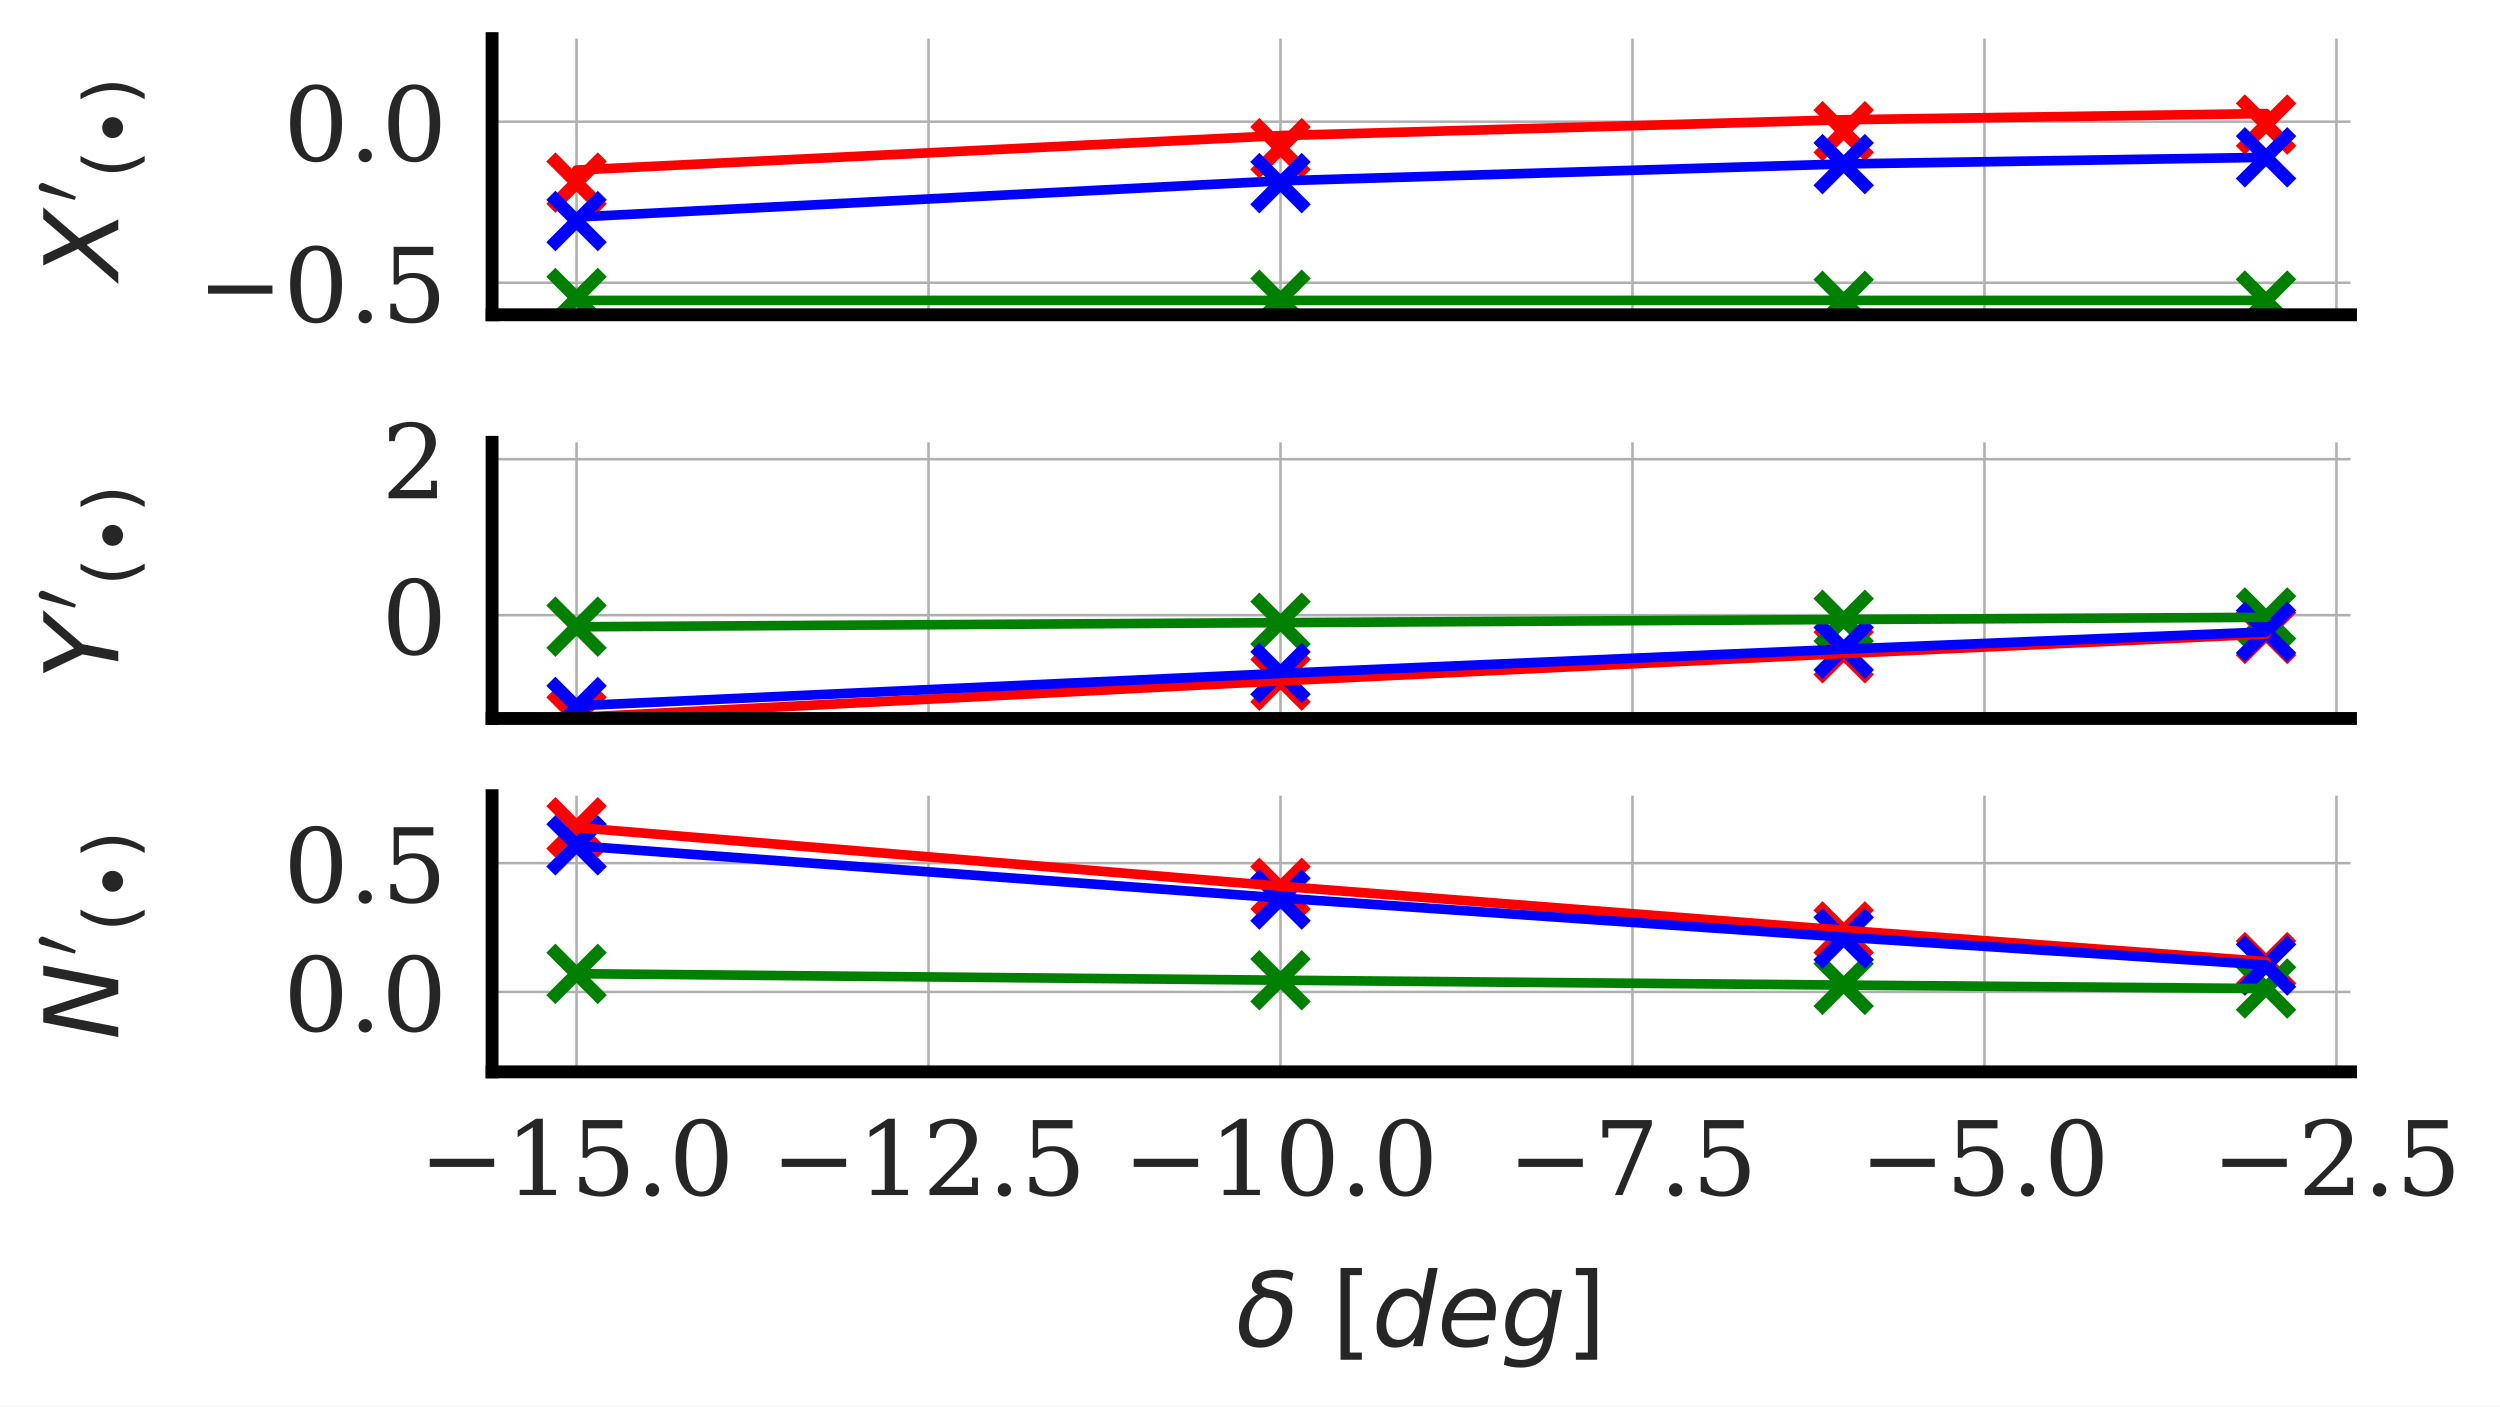
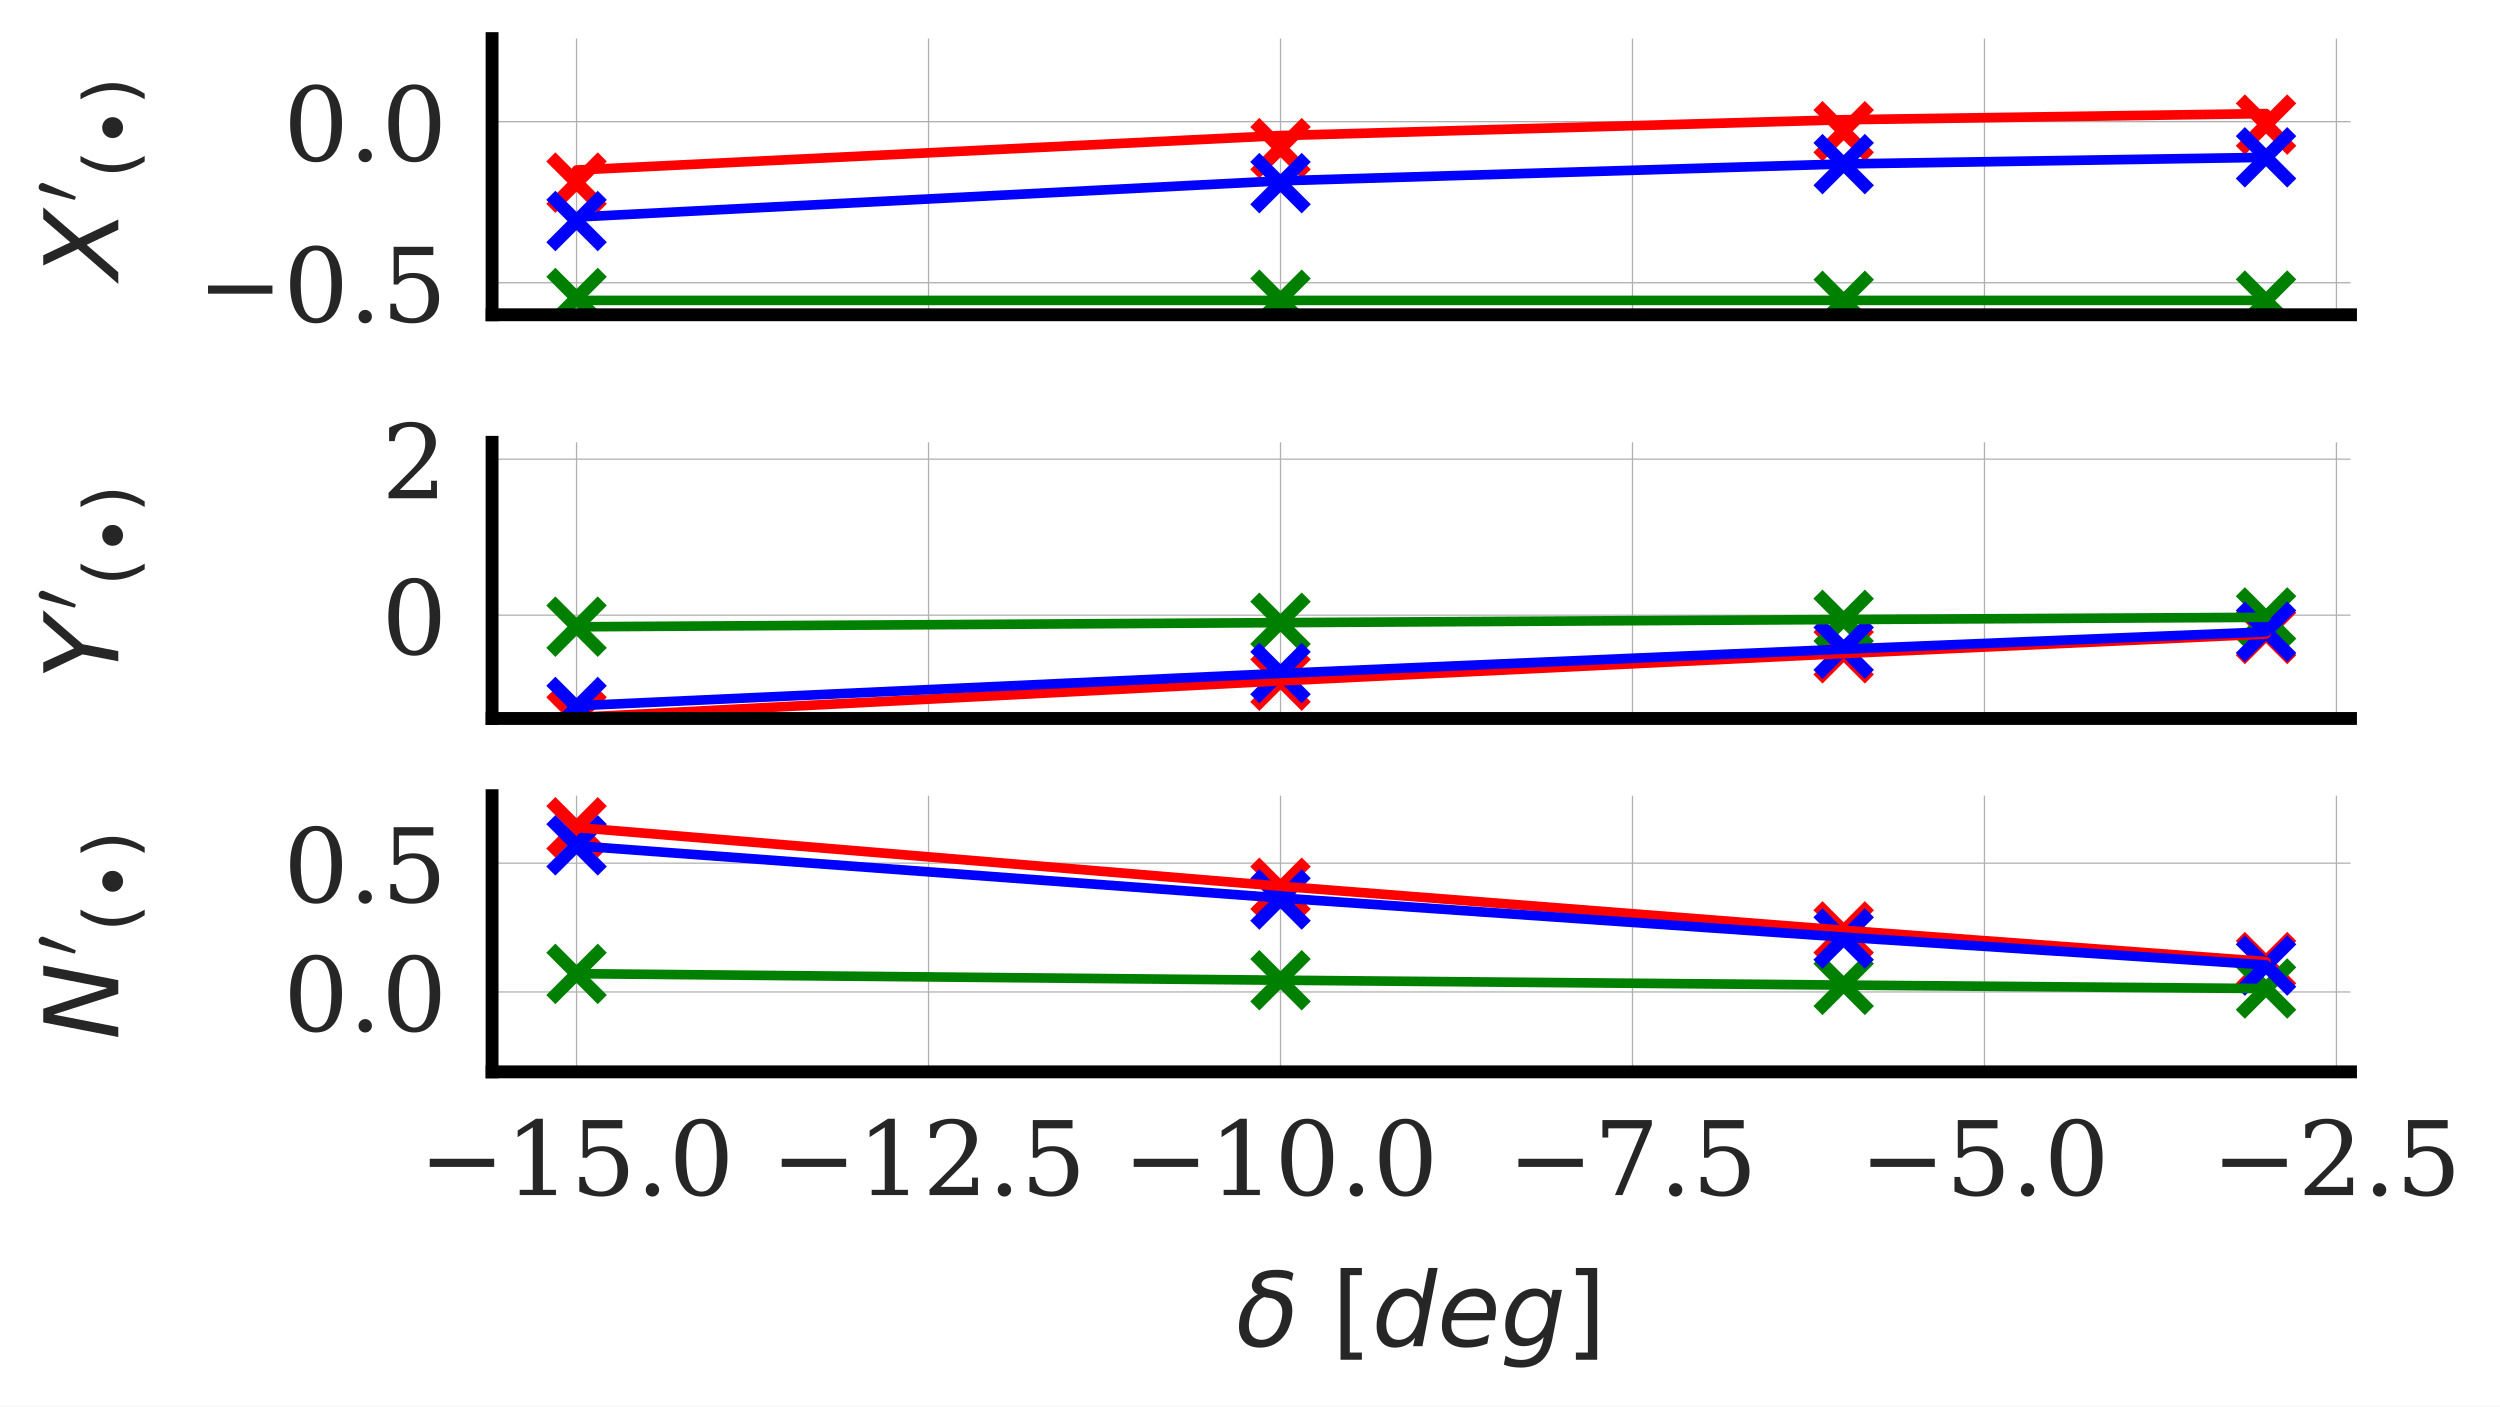
<svg xmlns="http://www.w3.org/2000/svg" xmlns:xlink="http://www.w3.org/1999/xlink" width="194.31pt" height="109.312pt" viewBox="0 0 194.31 109.312" version="1.1">
  <defs>
    <style type="text/css">*{stroke-linejoin: round; stroke-linecap: butt}</style>
  </defs>
  <g id="figure_1">
    <g id="patch_1">
      <path d="M 0 109.312  L 194.31 109.312  L 194.31 0  L 0 0  z " style="fill: #ffffff" />
    </g>
    <g id="axes_1">
      <g id="patch_2">
        <path d="M 38.246 24.465  L 182.691 24.465  L 182.691 3  L 38.246 3  z " style="fill: #ffffff" />
      </g>
      <g id="matplotlib.axis_1">
        <g id="xtick_1">
          <g id="line2d_1">
-             <path d="M 44.812 24.465  L 44.812 3  " clip-path="url(#pb68759ccdf)" style="fill: none; stroke: #b0b0b0; stroke-width: 0.2; stroke-linecap: round" />
+             <path d="M 44.812 24.465  L 44.812 3  " clip-path="url(#p735110577b)" style="fill: none; stroke: #b0b0b0; stroke-width: 0.1; stroke-linecap: round" />
          </g>
          <g id="line2d_2" />
        </g>
        <g id="xtick_2">
          <g id="line2d_3">
-             <path d="M 72.169 24.465  L 72.169 3  " clip-path="url(#pb68759ccdf)" style="fill: none; stroke: #b0b0b0; stroke-width: 0.2; stroke-linecap: round" />
+             <path d="M 72.169 24.465  L 72.169 3  " clip-path="url(#p735110577b)" style="fill: none; stroke: #b0b0b0; stroke-width: 0.1; stroke-linecap: round" />
          </g>
          <g id="line2d_4" />
        </g>
        <g id="xtick_3">
          <g id="line2d_5">
-             <path d="M 99.526 24.465  L 99.526 3  " clip-path="url(#pb68759ccdf)" style="fill: none; stroke: #b0b0b0; stroke-width: 0.2; stroke-linecap: round" />
+             <path d="M 99.526 24.465  L 99.526 3  " clip-path="url(#p735110577b)" style="fill: none; stroke: #b0b0b0; stroke-width: 0.1; stroke-linecap: round" />
          </g>
          <g id="line2d_6" />
        </g>
        <g id="xtick_4">
          <g id="line2d_7">
-             <path d="M 126.883 24.465  L 126.883 3  " clip-path="url(#pb68759ccdf)" style="fill: none; stroke: #b0b0b0; stroke-width: 0.2; stroke-linecap: round" />
+             <path d="M 126.883 24.465  L 126.883 3  " clip-path="url(#p735110577b)" style="fill: none; stroke: #b0b0b0; stroke-width: 0.1; stroke-linecap: round" />
          </g>
          <g id="line2d_8" />
        </g>
        <g id="xtick_5">
          <g id="line2d_9">
-             <path d="M 154.24 24.465  L 154.24 3  " clip-path="url(#pb68759ccdf)" style="fill: none; stroke: #b0b0b0; stroke-width: 0.2; stroke-linecap: round" />
+             <path d="M 154.24 24.465  L 154.24 3  " clip-path="url(#p735110577b)" style="fill: none; stroke: #b0b0b0; stroke-width: 0.1; stroke-linecap: round" />
          </g>
          <g id="line2d_10" />
        </g>
        <g id="xtick_6">
          <g id="line2d_11">
-             <path d="M 181.597 24.465  L 181.597 3  " clip-path="url(#pb68759ccdf)" style="fill: none; stroke: #b0b0b0; stroke-width: 0.2; stroke-linecap: round" />
+             <path d="M 181.597 24.465  L 181.597 3  " clip-path="url(#p735110577b)" style="fill: none; stroke: #b0b0b0; stroke-width: 0.1; stroke-linecap: round" />
          </g>
          <g id="line2d_12" />
        </g>
      </g>
      <g id="matplotlib.axis_2">
        <g id="ytick_1">
          <g id="line2d_13">
-             <path d="M 38.246 21.976  L 182.691 21.976  " clip-path="url(#pb68759ccdf)" style="fill: none; stroke: #b0b0b0; stroke-width: 0.2; stroke-linecap: round" />
+             <path d="M 38.246 21.976  L 182.691 21.976  " clip-path="url(#p735110577b)" style="fill: none; stroke: #b0b0b0; stroke-width: 0.1; stroke-linecap: round" />
          </g>
          <g id="line2d_14" />
          <g id="text_1">
            <g style="fill: #262626" transform="translate(15.32024 25.01578) scale(0.08 -0.08)">
              <defs>
                <path id="DejaVuSerif-2212" d="M 678 2259  L 4684 2259  L 4684 1753  L 678 1753  L 678 2259  z " transform="scale(0.015625)" />
                <path id="DejaVuSerif-30" d="M 2034 219  Q 2513 219 2750 744  Q 2988 1269 2988 2328  Q 2988 3391 2750 3916  Q 2513 4441 2034 4441  Q 1556 4441 1318 3916  Q 1081 3391 1081 2328  Q 1081 1269 1318 744  Q 1556 219 2034 219  z M 2034 -91  Q 1275 -91 848 546  Q 422 1184 422 2328  Q 422 3475 848 4112  Q 1275 4750 2034 4750  Q 2797 4750 3222 4112  Q 3647 3475 3647 2328  Q 3647 1184 3222 546  Q 2797 -91 2034 -91  z " transform="scale(0.015625)" />
                <path id="DejaVuSerif-2e" d="M 603 325  Q 603 500 722 622  Q 841 744 1019 744  Q 1191 744 1312 622  Q 1434 500 1434 325  Q 1434 153 1312 31  Q 1191 -91 1019 -91  Q 841 -91 722 29  Q 603 150 603 325  z " transform="scale(0.015625)" />
                <path id="DejaVuSerif-35" d="M 3219 4666  L 3219 4153  L 1081 4153  L 1081 2816  Q 1244 2928 1461 2984  Q 1678 3041 1947 3041  Q 2703 3041 3140 2622  Q 3578 2203 3578 1478  Q 3578 738 3136 323  Q 2694 -91 1894 -91  Q 1572 -91 1234 -12  Q 897 66 544 225  L 544 1131  L 897 1131  Q 925 688 1179 453  Q 1434 219 1894 219  Q 2388 219 2653 544  Q 2919 869 2919 1478  Q 2919 2084 2655 2407  Q 2391 2731 1894 2731  Q 1613 2731 1398 2631  Q 1184 2531 1019 2322  L 750 2322  L 750 4666  L 3219 4666  z " transform="scale(0.015625)" />
              </defs>
              <use xlink:href="#DejaVuSerif-2212" />
              <use xlink:href="#DejaVuSerif-30" x="83.789" />
              <use xlink:href="#DejaVuSerif-2e" x="147.412" />
              <use xlink:href="#DejaVuSerif-35" x="179.199" />
            </g>
          </g>
        </g>
        <g id="ytick_2">
          <g id="line2d_15">
-             <path d="M 38.246 9.456  L 182.691 9.456  " clip-path="url(#pb68759ccdf)" style="fill: none; stroke: #b0b0b0; stroke-width: 0.2; stroke-linecap: round" />
+             <path d="M 38.246 9.456  L 182.691 9.456  " clip-path="url(#p735110577b)" style="fill: none; stroke: #b0b0b0; stroke-width: 0.1; stroke-linecap: round" />
          </g>
          <g id="line2d_16" />
          <g id="text_2">
            <g style="fill: #262626" transform="translate(22.02399 12.49557) scale(0.08 -0.08)">
              <use xlink:href="#DejaVuSerif-30" />
              <use xlink:href="#DejaVuSerif-2e" x="63.623" />
              <use xlink:href="#DejaVuSerif-30" x="95.41" />
            </g>
          </g>
        </g>
        <g id="text_3">
          <g style="fill: #262626" transform="translate(9.24024 21.73271) rotate(-90) scale(0.08 -0.08)">
            <defs>
              <path id="DejaVuSans-Oblique-58" d="M 878 4666  L 1516 4666  L 2316 2981  L 3763 4666  L 4500 4666  L 2578 2438  L 3738 0  L 3103 0  L 2163 1966  L 459 0  L -275 0  L 1906 2509  L 878 4666  z " transform="scale(0.015625)" />
              <path id="Cmsy10-30" d="M 225 347  Q 184 359 184 409  L 966 3316  Q 1003 3434 1093 3506  Q 1184 3578 1300 3578  Q 1450 3578 1564 3479  Q 1678 3381 1678 3231  Q 1678 3166 1644 3084  L 488 319  Q 466 275 428 275  Q 394 275 320 306  Q 247 338 225 347  z " transform="scale(0.015625)" />
              <path id="DejaVuSans-28" d="M 1984 4856  Q 1566 4138 1362 3434  Q 1159 2731 1159 2009  Q 1159 1288 1364 580  Q 1569 -128 1984 -844  L 1484 -844  Q 1016 -109 783 600  Q 550 1309 550 2009  Q 550 2706 781 3412  Q 1013 4119 1484 4856  L 1984 4856  z " transform="scale(0.015625)" />
              <path id="DejaVuSans-2219" d="M 1075 2006  Q 1075 2394 1345 2661  Q 1616 2928 2009 2928  Q 2397 2928 2664 2661  Q 2931 2394 2931 2006  Q 2931 1616 2662 1347  Q 2394 1078 2003 1078  Q 1613 1078 1344 1347  Q 1075 1616 1075 2006  z " transform="scale(0.015625)" />
              <path id="DejaVuSans-29" d="M 513 4856  L 1013 4856  Q 1481 4119 1714 3412  Q 1947 2706 1947 2009  Q 1947 1309 1714 600  Q 1481 -109 1013 -844  L 513 -844  Q 928 -128 1133 580  Q 1338 1288 1338 2009  Q 1338 2731 1133 3434  Q 928 4138 513 4856  z " transform="scale(0.015625)" />
            </defs>
            <use xlink:href="#DejaVuSans-Oblique-58" transform="translate(0 0.584375)" />
            <use xlink:href="#Cmsy10-30" transform="translate(75.52263 38.86563) scale(0.7)" />
            <use xlink:href="#DejaVuSans-28" transform="translate(98.4572 -15.82188) scale(0.7)" />
            <use xlink:href="#DejaVuSans-2219" transform="translate(125.7668 -15.82188) scale(0.7)" />
            <use xlink:href="#DejaVuSans-29" transform="translate(169.5851 -15.82188) scale(0.7)" />
          </g>
        </g>
      </g>
      <g id="line2d_17">
        <defs>
-           <path id="m7dac3beb06" d="M -2 2  L 2 -2  M -2 -2  L 2 2  " style="stroke: #ff0000" />
+           <path id="ma6b3094122" d="M -2 2  L 2 -2  M -2 -2  L 2 2  " style="stroke: #ff0000" />
        </defs>
-         <g clip-path="url(#pb68759ccdf)">
-           <use xlink:href="#m7dac3beb06" x="44.812" y="14.194" style="fill: #ff0000; stroke: #ff0000" />
-           <use xlink:href="#m7dac3beb06" x="99.526" y="11.515" style="fill: #ff0000; stroke: #ff0000" />
-           <use xlink:href="#m7dac3beb06" x="143.297" y="10.199" style="fill: #ff0000; stroke: #ff0000" />
-           <use xlink:href="#m7dac3beb06" x="176.125" y="9.683" style="fill: #ff0000; stroke: #ff0000" />
+         <g clip-path="url(#p735110577b)">
+           <use xlink:href="#ma6b3094122" x="44.812" y="14.194" style="fill: #ff0000; stroke: #ff0000" />
+           <use xlink:href="#ma6b3094122" x="99.526" y="11.515" style="fill: #ff0000; stroke: #ff0000" />
+           <use xlink:href="#ma6b3094122" x="143.297" y="10.199" style="fill: #ff0000; stroke: #ff0000" />
+           <use xlink:href="#ma6b3094122" x="176.125" y="9.683" style="fill: #ff0000; stroke: #ff0000" />
        </g>
      </g>
      <g id="line2d_18">
        <defs>
-           <path id="m45fea2bb9d" d="M -2 2  L 2 -2  M -2 -2  L 2 2  " style="stroke: #008000" />
+           <path id="m6ca1a6317e" d="M -2 2  L 2 -2  M -2 -2  L 2 2  " style="stroke: #008000" />
        </defs>
-         <g clip-path="url(#pb68759ccdf)">
-           <use xlink:href="#m45fea2bb9d" x="44.812" y="23.162" style="fill: #008000; stroke: #008000" />
-           <use xlink:href="#m45fea2bb9d" x="99.526" y="23.299" style="fill: #008000; stroke: #008000" />
-           <use xlink:href="#m45fea2bb9d" x="143.297" y="23.383" style="fill: #008000; stroke: #008000" />
-           <use xlink:href="#m45fea2bb9d" x="176.125" y="23.362" style="fill: #008000; stroke: #008000" />
+         <g clip-path="url(#p735110577b)">
+           <use xlink:href="#m6ca1a6317e" x="44.812" y="23.162" style="fill: #008000; stroke: #008000" />
+           <use xlink:href="#m6ca1a6317e" x="99.526" y="23.299" style="fill: #008000; stroke: #008000" />
+           <use xlink:href="#m6ca1a6317e" x="143.297" y="23.383" style="fill: #008000; stroke: #008000" />
+           <use xlink:href="#m6ca1a6317e" x="176.125" y="23.362" style="fill: #008000; stroke: #008000" />
        </g>
      </g>
      <g id="line2d_19">
        <defs>
-           <path id="md693ff957e" d="M -2 2  L 2 -2  M -2 -2  L 2 2  " style="stroke: #0000ff" />
+           <path id="md8fa012b57" d="M -2 2  L 2 -2  M -2 -2  L 2 2  " style="stroke: #0000ff" />
        </defs>
-         <g clip-path="url(#pb68759ccdf)">
-           <use xlink:href="#md693ff957e" x="44.812" y="17.18" style="fill: #0000ff; stroke: #0000ff" />
-           <use xlink:href="#md693ff957e" x="99.526" y="14.234" style="fill: #0000ff; stroke: #0000ff" />
-           <use xlink:href="#md693ff957e" x="143.297" y="12.757" style="fill: #0000ff; stroke: #0000ff" />
-           <use xlink:href="#md693ff957e" x="176.125" y="12.227" style="fill: #0000ff; stroke: #0000ff" />
+         <g clip-path="url(#p735110577b)">
+           <use xlink:href="#md8fa012b57" x="44.812" y="17.18" style="fill: #0000ff; stroke: #0000ff" />
+           <use xlink:href="#md8fa012b57" x="99.526" y="14.234" style="fill: #0000ff; stroke: #0000ff" />
+           <use xlink:href="#md8fa012b57" x="143.297" y="12.757" style="fill: #0000ff; stroke: #0000ff" />
+           <use xlink:href="#md8fa012b57" x="176.125" y="12.227" style="fill: #0000ff; stroke: #0000ff" />
        </g>
      </g>
      <g id="line2d_20">
-         <path d="M 44.812 13.216  L 99.526 10.537  L 143.297 9.307  L 176.125 8.829  " clip-path="url(#pb68759ccdf)" style="fill: none; stroke: #ff0000; stroke-width: 0.75; stroke-linecap: round" />
+         <path d="M 44.812 13.216  L 99.526 10.537  L 143.297 9.307  L 176.125 8.829  " clip-path="url(#p735110577b)" style="fill: none; stroke: #ff0000; stroke-width: 0.75; stroke-linecap: round" />
      </g>
      <g id="line2d_21">
-         <path d="M 44.812 23.348  L 99.526 23.348  L 143.297 23.348  L 176.125 23.348  " clip-path="url(#pb68759ccdf)" style="fill: none; stroke: #008000; stroke-width: 0.75; stroke-linecap: round" />
+         <path d="M 44.812 23.348  L 99.526 23.348  L 143.297 23.348  L 176.125 23.348  " clip-path="url(#p735110577b)" style="fill: none; stroke: #008000; stroke-width: 0.75; stroke-linecap: round" />
      </g>
      <g id="line2d_22">
-         <path d="M 44.812 16.871  L 99.526 14.054  L 143.297 12.743  L 176.125 12.229  " clip-path="url(#pb68759ccdf)" style="fill: none; stroke: #0000ff; stroke-width: 0.75; stroke-linecap: round" />
+         <path d="M 44.812 16.871  L 99.526 14.054  L 143.297 12.743  L 176.125 12.229  " clip-path="url(#p735110577b)" style="fill: none; stroke: #0000ff; stroke-width: 0.75; stroke-linecap: round" />
      </g>
      <g id="patch_3">
        <path d="M 38.246 24.465  L 38.246 3  " style="fill: none; stroke: #000000; stroke-linejoin: miter; stroke-linecap: square" />
      </g>
      <g id="patch_4">
        <path d="M 38.246 24.465  L 182.691 24.465  " style="fill: none; stroke: #000000; stroke-linejoin: miter; stroke-linecap: square" />
      </g>
    </g>
    <g id="axes_2">
      <g id="patch_5">
        <path d="M 38.246 55.843  L 182.691 55.843  L 182.691 34.378  L 38.246 34.378  z " style="fill: #ffffff" />
      </g>
      <g id="matplotlib.axis_3">
        <g id="xtick_7">
          <g id="line2d_23">
-             <path d="M 44.812 55.843  L 44.812 34.378  " clip-path="url(#p99aa8be9e6)" style="fill: none; stroke: #b0b0b0; stroke-width: 0.2; stroke-linecap: round" />
+             <path d="M 44.812 55.843  L 44.812 34.378  " clip-path="url(#p3609a707fd)" style="fill: none; stroke: #b0b0b0; stroke-width: 0.1; stroke-linecap: round" />
          </g>
          <g id="line2d_24" />
        </g>
        <g id="xtick_8">
          <g id="line2d_25">
-             <path d="M 72.169 55.843  L 72.169 34.378  " clip-path="url(#p99aa8be9e6)" style="fill: none; stroke: #b0b0b0; stroke-width: 0.2; stroke-linecap: round" />
+             <path d="M 72.169 55.843  L 72.169 34.378  " clip-path="url(#p3609a707fd)" style="fill: none; stroke: #b0b0b0; stroke-width: 0.1; stroke-linecap: round" />
          </g>
          <g id="line2d_26" />
        </g>
        <g id="xtick_9">
          <g id="line2d_27">
-             <path d="M 99.526 55.843  L 99.526 34.378  " clip-path="url(#p99aa8be9e6)" style="fill: none; stroke: #b0b0b0; stroke-width: 0.2; stroke-linecap: round" />
+             <path d="M 99.526 55.843  L 99.526 34.378  " clip-path="url(#p3609a707fd)" style="fill: none; stroke: #b0b0b0; stroke-width: 0.1; stroke-linecap: round" />
          </g>
          <g id="line2d_28" />
        </g>
        <g id="xtick_10">
          <g id="line2d_29">
-             <path d="M 126.883 55.843  L 126.883 34.378  " clip-path="url(#p99aa8be9e6)" style="fill: none; stroke: #b0b0b0; stroke-width: 0.2; stroke-linecap: round" />
+             <path d="M 126.883 55.843  L 126.883 34.378  " clip-path="url(#p3609a707fd)" style="fill: none; stroke: #b0b0b0; stroke-width: 0.1; stroke-linecap: round" />
          </g>
          <g id="line2d_30" />
        </g>
        <g id="xtick_11">
          <g id="line2d_31">
-             <path d="M 154.24 55.843  L 154.24 34.378  " clip-path="url(#p99aa8be9e6)" style="fill: none; stroke: #b0b0b0; stroke-width: 0.2; stroke-linecap: round" />
+             <path d="M 154.24 55.843  L 154.24 34.378  " clip-path="url(#p3609a707fd)" style="fill: none; stroke: #b0b0b0; stroke-width: 0.1; stroke-linecap: round" />
          </g>
          <g id="line2d_32" />
        </g>
        <g id="xtick_12">
          <g id="line2d_33">
-             <path d="M 181.597 55.843  L 181.597 34.378  " clip-path="url(#p99aa8be9e6)" style="fill: none; stroke: #b0b0b0; stroke-width: 0.2; stroke-linecap: round" />
+             <path d="M 181.597 55.843  L 181.597 34.378  " clip-path="url(#p3609a707fd)" style="fill: none; stroke: #b0b0b0; stroke-width: 0.1; stroke-linecap: round" />
          </g>
          <g id="line2d_34" />
        </g>
      </g>
      <g id="matplotlib.axis_4">
        <g id="ytick_3">
          <g id="line2d_35">
-             <path d="M 38.246 47.814  L 182.691 47.814  " clip-path="url(#p99aa8be9e6)" style="fill: none; stroke: #b0b0b0; stroke-width: 0.2; stroke-linecap: round" />
+             <path d="M 38.246 47.814  L 182.691 47.814  " clip-path="url(#p3609a707fd)" style="fill: none; stroke: #b0b0b0; stroke-width: 0.1; stroke-linecap: round" />
          </g>
          <g id="line2d_36" />
          <g id="text_4">
            <g style="fill: #262626" transform="translate(29.65649 50.85292) scale(0.08 -0.08)">
              <use xlink:href="#DejaVuSerif-30" />
            </g>
          </g>
        </g>
        <g id="ytick_4">
          <g id="line2d_37">
-             <path d="M 38.246 35.687  L 182.691 35.687  " clip-path="url(#p99aa8be9e6)" style="fill: none; stroke: #b0b0b0; stroke-width: 0.2; stroke-linecap: round" />
+             <path d="M 38.246 35.687  L 182.691 35.687  " clip-path="url(#p3609a707fd)" style="fill: none; stroke: #b0b0b0; stroke-width: 0.1; stroke-linecap: round" />
          </g>
          <g id="line2d_38" />
          <g id="text_5">
            <g style="fill: #262626" transform="translate(29.65649 38.72634) scale(0.08 -0.08)">
              <defs>
                <path id="DejaVuSerif-32" d="M 819 3553  L 469 3553  L 469 4384  Q 803 4563 1142 4656  Q 1481 4750 1806 4750  Q 2534 4750 2956 4397  Q 3378 4044 3378 3438  Q 3378 2753 2422 1800  Q 2347 1728 2309 1691  L 1131 513  L 3078 513  L 3078 1088  L 3444 1088  L 3444 0  L 434 0  L 434 341  L 1850 1753  Q 2319 2222 2519 2614  Q 2719 3006 2719 3438  Q 2719 3909 2473 4175  Q 2228 4441 1797 4441  Q 1350 4441 1106 4219  Q 863 3997 819 3553  z " transform="scale(0.015625)" />
              </defs>
              <use xlink:href="#DejaVuSerif-32" />
            </g>
          </g>
        </g>
        <g id="text_6">
          <g style="fill: #262626" transform="translate(9.24024 52.83091) rotate(-90) scale(0.08 -0.08)">
            <defs>
              <path id="DejaVuSans-Oblique-59" d="M 403 4666  L 1081 4666  L 1953 2747  L 3616 4666  L 4325 4666  L 2209 2222  L 1778 0  L 1147 0  L 1575 2222  L 403 4666  z " transform="scale(0.015625)" />
            </defs>
            <use xlink:href="#DejaVuSans-Oblique-59" transform="translate(0 0.584375)" />
            <use xlink:href="#Cmsy10-30" transform="translate(68.10076 38.86563) scale(0.7)" />
            <use xlink:href="#DejaVuSans-28" transform="translate(91.03533 -15.82188) scale(0.7)" />
            <use xlink:href="#DejaVuSans-2219" transform="translate(118.3449 -15.82188) scale(0.7)" />
            <use xlink:href="#DejaVuSans-29" transform="translate(162.1633 -15.82188) scale(0.7)" />
          </g>
        </g>
      </g>
      <g id="line2d_39">
-         <g clip-path="url(#p99aa8be9e6)">
-           <use xlink:href="#m7dac3beb06" x="44.812" y="55.843" style="fill: #ff0000; stroke: #ff0000" />
-           <use xlink:href="#m7dac3beb06" x="99.526" y="52.904" style="fill: #ff0000; stroke: #ff0000" />
-           <use xlink:href="#m7dac3beb06" x="143.297" y="50.775" style="fill: #ff0000; stroke: #ff0000" />
-           <use xlink:href="#m7dac3beb06" x="176.125" y="49.274" style="fill: #ff0000; stroke: #ff0000" />
+         <g clip-path="url(#p3609a707fd)">
+           <use xlink:href="#ma6b3094122" x="44.812" y="55.843" style="fill: #ff0000; stroke: #ff0000" />
+           <use xlink:href="#ma6b3094122" x="99.526" y="52.904" style="fill: #ff0000; stroke: #ff0000" />
+           <use xlink:href="#ma6b3094122" x="143.297" y="50.775" style="fill: #ff0000; stroke: #ff0000" />
+           <use xlink:href="#ma6b3094122" x="176.125" y="49.274" style="fill: #ff0000; stroke: #ff0000" />
        </g>
      </g>
      <g id="line2d_40">
-         <g clip-path="url(#p99aa8be9e6)">
-           <use xlink:href="#m45fea2bb9d" x="44.812" y="48.708" style="fill: #008000; stroke: #008000" />
-           <use xlink:href="#m45fea2bb9d" x="99.526" y="48.405" style="fill: #008000; stroke: #008000" />
-           <use xlink:href="#m45fea2bb9d" x="143.297" y="48.173" style="fill: #008000; stroke: #008000" />
-           <use xlink:href="#m45fea2bb9d" x="176.125" y="47.989" style="fill: #008000; stroke: #008000" />
+         <g clip-path="url(#p3609a707fd)">
+           <use xlink:href="#m6ca1a6317e" x="44.812" y="48.708" style="fill: #008000; stroke: #008000" />
+           <use xlink:href="#m6ca1a6317e" x="99.526" y="48.405" style="fill: #008000; stroke: #008000" />
+           <use xlink:href="#m6ca1a6317e" x="143.297" y="48.173" style="fill: #008000; stroke: #008000" />
+           <use xlink:href="#m6ca1a6317e" x="176.125" y="47.989" style="fill: #008000; stroke: #008000" />
        </g>
      </g>
      <g id="line2d_41">
-         <g clip-path="url(#p99aa8be9e6)">
-           <use xlink:href="#md693ff957e" x="44.812" y="54.949" style="fill: #0000ff; stroke: #0000ff" />
-           <use xlink:href="#md693ff957e" x="99.526" y="52.313" style="fill: #0000ff; stroke: #0000ff" />
-           <use xlink:href="#md693ff957e" x="143.297" y="50.415" style="fill: #0000ff; stroke: #0000ff" />
-           <use xlink:href="#md693ff957e" x="176.125" y="49.099" style="fill: #0000ff; stroke: #0000ff" />
+         <g clip-path="url(#p3609a707fd)">
+           <use xlink:href="#md8fa012b57" x="44.812" y="54.949" style="fill: #0000ff; stroke: #0000ff" />
+           <use xlink:href="#md8fa012b57" x="99.526" y="52.313" style="fill: #0000ff; stroke: #0000ff" />
+           <use xlink:href="#md8fa012b57" x="143.297" y="50.415" style="fill: #0000ff; stroke: #0000ff" />
+           <use xlink:href="#md8fa012b57" x="176.125" y="49.099" style="fill: #0000ff; stroke: #0000ff" />
        </g>
      </g>
      <g id="line2d_42">
-         <path d="M 44.812 55.758  L 99.526 52.92  L 143.297 50.794  L 176.125 49.281  " clip-path="url(#p99aa8be9e6)" style="fill: none; stroke: #ff0000; stroke-width: 0.75; stroke-linecap: round" />
+         <path d="M 44.812 55.758  L 99.526 52.92  L 143.297 50.794  L 176.125 49.281  " clip-path="url(#p3609a707fd)" style="fill: none; stroke: #ff0000; stroke-width: 0.75; stroke-linecap: round" />
      </g>
      <g id="line2d_43">
-         <path d="M 44.812 48.717  L 99.526 48.394  L 143.297 48.152  L 176.125 47.98  " clip-path="url(#p99aa8be9e6)" style="fill: none; stroke: #008000; stroke-width: 0.75; stroke-linecap: round" />
+         <path d="M 44.812 48.717  L 99.526 48.394  L 143.297 48.152  L 176.125 47.98  " clip-path="url(#p3609a707fd)" style="fill: none; stroke: #008000; stroke-width: 0.75; stroke-linecap: round" />
      </g>
      <g id="line2d_44">
-         <path d="M 44.812 54.855  L 99.526 52.34  L 143.297 50.455  L 176.125 49.114  " clip-path="url(#p99aa8be9e6)" style="fill: none; stroke: #0000ff; stroke-width: 0.75; stroke-linecap: round" />
+         <path d="M 44.812 54.855  L 99.526 52.34  L 143.297 50.455  L 176.125 49.114  " clip-path="url(#p3609a707fd)" style="fill: none; stroke: #0000ff; stroke-width: 0.75; stroke-linecap: round" />
      </g>
      <g id="patch_6">
        <path d="M 38.246 55.843  L 38.246 34.378  " style="fill: none; stroke: #000000; stroke-linejoin: miter; stroke-linecap: square" />
      </g>
      <g id="patch_7">
        <path d="M 38.246 55.843  L 182.691 55.843  " style="fill: none; stroke: #000000; stroke-linejoin: miter; stroke-linecap: square" />
      </g>
    </g>
    <g id="axes_3">
      <g id="patch_8">
        <path d="M 38.246 83.309  L 182.691 83.309  L 182.691 61.844  L 38.246 61.844  z " style="fill: #ffffff" />
      </g>
      <g id="matplotlib.axis_5">
        <g id="xtick_13">
          <g id="line2d_45">
-             <path d="M 44.812 83.309  L 44.812 61.844  " clip-path="url(#p2317b52f7e)" style="fill: none; stroke: #b0b0b0; stroke-width: 0.2; stroke-linecap: round" />
+             <path d="M 44.812 83.309  L 44.812 61.844  " clip-path="url(#p33f2ba09a0)" style="fill: none; stroke: #b0b0b0; stroke-width: 0.1; stroke-linecap: round" />
          </g>
          <g id="line2d_46" />
          <g id="text_7">
            <g style="fill: #262626" transform="translate(32.55402 92.88756) scale(0.08 -0.08)">
              <defs>
                <path id="DejaVuSerif-31" d="M 909 0  L 909 331  L 1722 331  L 1722 4213  L 781 3603  L 781 4013  L 1919 4750  L 2350 4750  L 2350 331  L 3163 331  L 3163 0  L 909 0  z " transform="scale(0.015625)" />
              </defs>
              <use xlink:href="#DejaVuSerif-2212" />
              <use xlink:href="#DejaVuSerif-31" x="83.789" />
              <use xlink:href="#DejaVuSerif-35" x="147.412" />
              <use xlink:href="#DejaVuSerif-2e" x="211.035" />
              <use xlink:href="#DejaVuSerif-30" x="242.822" />
            </g>
          </g>
        </g>
        <g id="xtick_14">
          <g id="line2d_47">
-             <path d="M 72.169 83.309  L 72.169 61.844  " clip-path="url(#p2317b52f7e)" style="fill: none; stroke: #b0b0b0; stroke-width: 0.2; stroke-linecap: round" />
+             <path d="M 72.169 83.309  L 72.169 61.844  " clip-path="url(#p33f2ba09a0)" style="fill: none; stroke: #b0b0b0; stroke-width: 0.1; stroke-linecap: round" />
          </g>
          <g id="line2d_48" />
          <g id="text_8">
            <g style="fill: #262626" transform="translate(59.91092 92.88756) scale(0.08 -0.08)">
              <use xlink:href="#DejaVuSerif-2212" />
              <use xlink:href="#DejaVuSerif-31" x="83.789" />
              <use xlink:href="#DejaVuSerif-32" x="147.412" />
              <use xlink:href="#DejaVuSerif-2e" x="211.035" />
              <use xlink:href="#DejaVuSerif-35" x="242.822" />
            </g>
          </g>
        </g>
        <g id="xtick_15">
          <g id="line2d_49">
-             <path d="M 99.526 83.309  L 99.526 61.844  " clip-path="url(#p2317b52f7e)" style="fill: none; stroke: #b0b0b0; stroke-width: 0.2; stroke-linecap: round" />
+             <path d="M 99.526 83.309  L 99.526 61.844  " clip-path="url(#p33f2ba09a0)" style="fill: none; stroke: #b0b0b0; stroke-width: 0.1; stroke-linecap: round" />
          </g>
          <g id="line2d_50" />
          <g id="text_9">
            <g style="fill: #262626" transform="translate(87.26781 92.88756) scale(0.08 -0.08)">
              <use xlink:href="#DejaVuSerif-2212" />
              <use xlink:href="#DejaVuSerif-31" x="83.789" />
              <use xlink:href="#DejaVuSerif-30" x="147.412" />
              <use xlink:href="#DejaVuSerif-2e" x="211.035" />
              <use xlink:href="#DejaVuSerif-30" x="242.822" />
            </g>
          </g>
        </g>
        <g id="xtick_16">
          <g id="line2d_51">
-             <path d="M 126.883 83.309  L 126.883 61.844  " clip-path="url(#p2317b52f7e)" style="fill: none; stroke: #b0b0b0; stroke-width: 0.2; stroke-linecap: round" />
+             <path d="M 126.883 83.309  L 126.883 61.844  " clip-path="url(#p33f2ba09a0)" style="fill: none; stroke: #b0b0b0; stroke-width: 0.1; stroke-linecap: round" />
          </g>
          <g id="line2d_52" />
          <g id="text_10">
            <g style="fill: #262626" transform="translate(117.1697 92.88756) scale(0.08 -0.08)">
              <defs>
                <path id="DejaVuSerif-37" d="M 3609 4347  L 1784 0  L 1319 0  L 3059 4153  L 903 4153  L 903 3578  L 538 3578  L 538 4666  L 3609 4666  L 3609 4347  z " transform="scale(0.015625)" />
              </defs>
              <use xlink:href="#DejaVuSerif-2212" />
              <use xlink:href="#DejaVuSerif-37" x="83.789" />
              <use xlink:href="#DejaVuSerif-2e" x="147.412" />
              <use xlink:href="#DejaVuSerif-35" x="179.199" />
            </g>
          </g>
        </g>
        <g id="xtick_17">
          <g id="line2d_53">
-             <path d="M 154.24 83.309  L 154.24 61.844  " clip-path="url(#p2317b52f7e)" style="fill: none; stroke: #b0b0b0; stroke-width: 0.2; stroke-linecap: round" />
+             <path d="M 154.24 83.309  L 154.24 61.844  " clip-path="url(#p33f2ba09a0)" style="fill: none; stroke: #b0b0b0; stroke-width: 0.1; stroke-linecap: round" />
          </g>
          <g id="line2d_54" />
          <g id="text_11">
            <g style="fill: #262626" transform="translate(144.5266 92.88756) scale(0.08 -0.08)">
              <use xlink:href="#DejaVuSerif-2212" />
              <use xlink:href="#DejaVuSerif-35" x="83.789" />
              <use xlink:href="#DejaVuSerif-2e" x="147.412" />
              <use xlink:href="#DejaVuSerif-30" x="179.199" />
            </g>
          </g>
        </g>
        <g id="xtick_18">
          <g id="line2d_55">
-             <path d="M 181.597 83.309  L 181.597 61.844  " clip-path="url(#p2317b52f7e)" style="fill: none; stroke: #b0b0b0; stroke-width: 0.2; stroke-linecap: round" />
+             <path d="M 181.597 83.309  L 181.597 61.844  " clip-path="url(#p33f2ba09a0)" style="fill: none; stroke: #b0b0b0; stroke-width: 0.1; stroke-linecap: round" />
          </g>
          <g id="line2d_56" />
          <g id="text_12">
            <g style="fill: #262626" transform="translate(171.8835 92.88756) scale(0.08 -0.08)">
              <use xlink:href="#DejaVuSerif-2212" />
              <use xlink:href="#DejaVuSerif-32" x="83.789" />
              <use xlink:href="#DejaVuSerif-2e" x="147.412" />
              <use xlink:href="#DejaVuSerif-35" x="179.199" />
            </g>
          </g>
        </g>
        <g id="text_13">
          <g style="fill: #262626" transform="translate(96.0687 104.6313) scale(0.08 -0.08)">
            <defs>
              <path id="DejaVuSans-Oblique-3b4" d="M 3472 4053  Q 3197 4272 2450 4272  Q 1659 4272 1588 3906  Q 1531 3619 2328 3469  Q 2953 3353 3253 3003  Q 3616 2581 3447 1716  Q 3284 888 2763 400  Q 2238 -91 1488 -91  Q 741 -91 406 400  Q 72 888 241 1747  Q 363 2384 891 2900  Q 1097 3100 1353 3213  Q 913 3459 1000 3900  Q 1166 4750 2544 4750  Q 3234 4750 3566 4531  L 3472 4053  z M 1753 3056  Q 1525 2966 1306 2738  Q 969 2384 847 1747  Q 722 1113 919 756  Q 1119 397 1584 397  Q 2044 397 2381 759  Q 2722 1122 2838 1716  Q 2956 2338 2731 2638  Q 2491 2959 2103 2994  Q 1906 3013 1753 3056  z " transform="scale(0.015625)" />
              <path id="DejaVuSerif-20" transform="scale(0.015625)" />
              <path id="DejaVuSans-5b" d="M 550 4863  L 1875 4863  L 1875 4416  L 1125 4416  L 1125 -397  L 1875 -397  L 1875 -844  L 550 -844  L 550 4863  z " transform="scale(0.015625)" />
              <path id="DejaVuSans-Oblique-64" d="M 2675 525  Q 2444 222 2128 65  Q 1813 -91 1428 -91  Q 903 -91 598 267  Q 294 625 294 1247  Q 294 1766 478 2236  Q 663 2706 1013 3078  Q 1244 3325 1534 3454  Q 1825 3584 2144 3584  Q 2481 3584 2739 3421  Q 2997 3259 3138 2956  L 3513 4863  L 4091 4863  L 3144 0  L 2566 0  L 2675 525  z M 891 1350  Q 891 897 1095 644  Q 1300 391 1663 391  Q 1931 391 2161 520  Q 2391 650 2566 903  Q 2750 1166 2856 1509  Q 2963 1853 2963 2188  Q 2963 2622 2758 2865  Q 2553 3109 2194 3109  Q 1922 3109 1687 2981  Q 1453 2853 1288 2613  Q 1106 2353 998 2009  Q 891 1666 891 1350  z " transform="scale(0.015625)" />
              <path id="DejaVuSans-Oblique-65" d="M 3078 2063  Q 3088 2113 3092 2166  Q 3097 2219 3097 2272  Q 3097 2653 2873 2875  Q 2650 3097 2266 3097  Q 1838 3097 1509 2826  Q 1181 2556 1013 2059  L 3078 2063  z M 3578 1613  L 903 1613  Q 884 1494 878 1425  Q 872 1356 872 1306  Q 872 872 1139 634  Q 1406 397 1894 397  Q 2269 397 2603 481  Q 2938 566 3225 728  L 3116 159  Q 2806 34 2476 -28  Q 2147 -91 1806 -91  Q 1078 -91 686 257  Q 294 606 294 1247  Q 294 1794 489 2264  Q 684 2734 1063 3103  Q 1306 3334 1642 3459  Q 1978 3584 2356 3584  Q 2950 3584 3301 3228  Q 3653 2872 3653 2272  Q 3653 2128 3634 1964  Q 3616 1800 3578 1613  z " transform="scale(0.015625)" />
              <path id="DejaVuSans-Oblique-67" d="M 3816 3500  L 3219 434  Q 3047 -456 2561 -893  Q 2075 -1331 1253 -1331  Q 950 -1331 690 -1286  Q 431 -1241 206 -1147  L 313 -588  Q 525 -725 762 -790  Q 1000 -856 1269 -856  Q 1816 -856 2167 -557  Q 2519 -259 2631 300  L 2681 563  Q 2441 288 2122 144  Q 1803 0 1434 0  Q 903 0 598 351  Q 294 703 294 1319  Q 294 1803 478 2267  Q 663 2731 997 3091  Q 1219 3328 1514 3456  Q 1809 3584 2131 3584  Q 2484 3584 2746 3420  Q 3009 3256 3138 2956  L 3238 3500  L 3816 3500  z M 2950 2216  Q 2950 2641 2750 2872  Q 2550 3103 2181 3103  Q 1953 3103 1747 3012  Q 1541 2922 1394 2759  Q 1156 2491 1023 2127  Q 891 1763 891 1375  Q 891 944 1092 712  Q 1294 481 1672 481  Q 2219 481 2584 976  Q 2950 1472 2950 2216  z " transform="scale(0.015625)" />
              <path id="DejaVuSans-5d" d="M 1947 4863  L 1947 -844  L 622 -844  L 622 -397  L 1369 -397  L 1369 4416  L 622 4416  L 622 4863  L 1947 4863  z " transform="scale(0.015625)" />
            </defs>
            <use xlink:href="#DejaVuSans-Oblique-3b4" transform="translate(0 0.015625)" />
            <use xlink:href="#DejaVuSerif-20" transform="translate(61.18164 0.015625)" />
            <use xlink:href="#DejaVuSans-5b" transform="translate(92.96875 0.015625)" />
            <use xlink:href="#DejaVuSans-Oblique-64" transform="translate(131.9824 0.015625)" />
            <use xlink:href="#DejaVuSans-Oblique-65" transform="translate(195.459 0.015625)" />
            <use xlink:href="#DejaVuSans-Oblique-67" transform="translate(256.9824 0.015625)" />
            <use xlink:href="#DejaVuSans-5d" transform="translate(320.459 0.015625)" />
          </g>
        </g>
      </g>
      <g id="matplotlib.axis_6">
        <g id="ytick_5">
          <g id="line2d_57">
-             <path d="M 38.246 77.098  L 182.691 77.098  " clip-path="url(#p2317b52f7e)" style="fill: none; stroke: #b0b0b0; stroke-width: 0.2; stroke-linecap: round" />
+             <path d="M 38.246 77.098  L 182.691 77.098  " clip-path="url(#p33f2ba09a0)" style="fill: none; stroke: #b0b0b0; stroke-width: 0.1; stroke-linecap: round" />
          </g>
          <g id="line2d_58" />
          <g id="text_14">
            <g style="fill: #262626" transform="translate(22.02399 80.13688) scale(0.08 -0.08)">
              <use xlink:href="#DejaVuSerif-30" />
              <use xlink:href="#DejaVuSerif-2e" x="63.623" />
              <use xlink:href="#DejaVuSerif-30" x="95.41" />
            </g>
          </g>
        </g>
        <g id="ytick_6">
          <g id="line2d_59">
-             <path d="M 38.246 67.087  L 182.691 67.087  " clip-path="url(#p2317b52f7e)" style="fill: none; stroke: #b0b0b0; stroke-width: 0.2; stroke-linecap: round" />
+             <path d="M 38.246 67.087  L 182.691 67.087  " clip-path="url(#p33f2ba09a0)" style="fill: none; stroke: #b0b0b0; stroke-width: 0.1; stroke-linecap: round" />
          </g>
          <g id="line2d_60" />
          <g id="text_15">
            <g style="fill: #262626" transform="translate(22.02399 70.12591) scale(0.08 -0.08)">
              <use xlink:href="#DejaVuSerif-30" />
              <use xlink:href="#DejaVuSerif-2e" x="63.623" />
              <use xlink:href="#DejaVuSerif-35" x="95.41" />
            </g>
          </g>
        </g>
        <g id="text_16">
          <g style="fill: #262626" transform="translate(9.24024 80.81634) rotate(-90) scale(0.08 -0.08)">
            <defs>
              <path id="DejaVuSans-Oblique-4e" d="M 1081 4666  L 1931 4666  L 3219 666  L 4000 4666  L 4616 4666  L 3706 0  L 2853 0  L 1569 4025  L 788 0  L 172 0  L 1081 4666  z " transform="scale(0.015625)" />
            </defs>
            <use xlink:href="#DejaVuSans-Oblique-4e" transform="translate(0 0.584375)" />
            <use xlink:href="#Cmsy10-30" transform="translate(81.82146 38.86563) scale(0.7)" />
            <use xlink:href="#DejaVuSans-28" transform="translate(104.756 -15.82188) scale(0.7)" />
            <use xlink:href="#DejaVuSans-2219" transform="translate(132.0656 -15.82188) scale(0.7)" />
            <use xlink:href="#DejaVuSans-29" transform="translate(175.884 -15.82188) scale(0.7)" />
          </g>
        </g>
      </g>
      <g id="line2d_61">
-         <g clip-path="url(#p2317b52f7e)">
-           <use xlink:href="#m7dac3beb06" x="44.812" y="64.301" style="fill: #ff0000; stroke: #ff0000" />
-           <use xlink:href="#m7dac3beb06" x="99.526" y="69.001" style="fill: #ff0000; stroke: #ff0000" />
-           <use xlink:href="#m7dac3beb06" x="143.297" y="72.395" style="fill: #ff0000; stroke: #ff0000" />
-           <use xlink:href="#m7dac3beb06" x="176.125" y="74.78" style="fill: #ff0000; stroke: #ff0000" />
+         <g clip-path="url(#p33f2ba09a0)">
+           <use xlink:href="#ma6b3094122" x="44.812" y="64.301" style="fill: #ff0000; stroke: #ff0000" />
+           <use xlink:href="#ma6b3094122" x="99.526" y="69.001" style="fill: #ff0000; stroke: #ff0000" />
+           <use xlink:href="#ma6b3094122" x="143.297" y="72.395" style="fill: #ff0000; stroke: #ff0000" />
+           <use xlink:href="#ma6b3094122" x="176.125" y="74.78" style="fill: #ff0000; stroke: #ff0000" />
        </g>
      </g>
      <g id="line2d_62">
-         <g clip-path="url(#p2317b52f7e)">
-           <use xlink:href="#m45fea2bb9d" x="44.812" y="75.695" style="fill: #008000; stroke: #008000" />
-           <use xlink:href="#m45fea2bb9d" x="99.526" y="76.186" style="fill: #008000; stroke: #008000" />
-           <use xlink:href="#m45fea2bb9d" x="143.297" y="76.548" style="fill: #008000; stroke: #008000" />
-           <use xlink:href="#m45fea2bb9d" x="176.125" y="76.831" style="fill: #008000; stroke: #008000" />
+         <g clip-path="url(#p33f2ba09a0)">
+           <use xlink:href="#m6ca1a6317e" x="44.812" y="75.695" style="fill: #008000; stroke: #008000" />
+           <use xlink:href="#m6ca1a6317e" x="99.526" y="76.186" style="fill: #008000; stroke: #008000" />
+           <use xlink:href="#m6ca1a6317e" x="143.297" y="76.548" style="fill: #008000; stroke: #008000" />
+           <use xlink:href="#m6ca1a6317e" x="176.125" y="76.831" style="fill: #008000; stroke: #008000" />
        </g>
      </g>
      <g id="line2d_63">
-         <g clip-path="url(#p2317b52f7e)">
-           <use xlink:href="#md693ff957e" x="44.812" y="65.703" style="fill: #0000ff; stroke: #0000ff" />
-           <use xlink:href="#md693ff957e" x="99.526" y="69.913" style="fill: #0000ff; stroke: #0000ff" />
-           <use xlink:href="#md693ff957e" x="143.297" y="72.945" style="fill: #0000ff; stroke: #0000ff" />
-           <use xlink:href="#md693ff957e" x="176.125" y="75.047" style="fill: #0000ff; stroke: #0000ff" />
+         <g clip-path="url(#p33f2ba09a0)">
+           <use xlink:href="#md8fa012b57" x="44.812" y="65.703" style="fill: #0000ff; stroke: #0000ff" />
+           <use xlink:href="#md8fa012b57" x="99.526" y="69.913" style="fill: #0000ff; stroke: #0000ff" />
+           <use xlink:href="#md8fa012b57" x="143.297" y="72.945" style="fill: #0000ff; stroke: #0000ff" />
+           <use xlink:href="#md8fa012b57" x="176.125" y="75.047" style="fill: #0000ff; stroke: #0000ff" />
        </g>
      </g>
      <g id="line2d_64">
-         <path d="M 44.812 64.318  L 99.526 68.883  L 143.297 72.304  L 176.125 74.737  " clip-path="url(#p2317b52f7e)" style="fill: none; stroke: #ff0000; stroke-width: 0.75; stroke-linecap: round" />
+         <path d="M 44.812 64.318  L 99.526 68.883  L 143.297 72.304  L 176.125 74.737  " clip-path="url(#p33f2ba09a0)" style="fill: none; stroke: #ff0000; stroke-width: 0.75; stroke-linecap: round" />
      </g>
      <g id="line2d_65">
-         <path d="M 44.812 75.678  L 99.526 76.185  L 143.297 76.565  L 176.125 76.835  " clip-path="url(#p2317b52f7e)" style="fill: none; stroke: #008000; stroke-width: 0.75; stroke-linecap: round" />
+         <path d="M 44.812 75.678  L 99.526 76.185  L 143.297 76.565  L 176.125 76.835  " clip-path="url(#p33f2ba09a0)" style="fill: none; stroke: #008000; stroke-width: 0.75; stroke-linecap: round" />
      </g>
      <g id="line2d_66">
-         <path d="M 44.812 65.737  L 99.526 69.795  L 143.297 72.836  L 176.125 74.999  " clip-path="url(#p2317b52f7e)" style="fill: none; stroke: #0000ff; stroke-width: 0.75; stroke-linecap: round" />
+         <path d="M 44.812 65.737  L 99.526 69.795  L 143.297 72.836  L 176.125 74.999  " clip-path="url(#p33f2ba09a0)" style="fill: none; stroke: #0000ff; stroke-width: 0.75; stroke-linecap: round" />
      </g>
      <g id="patch_9">
        <path d="M 38.246 83.309  L 38.246 61.844  " style="fill: none; stroke: #000000; stroke-linejoin: miter; stroke-linecap: square" />
      </g>
      <g id="patch_10">
        <path d="M 38.246 83.309  L 182.691 83.309  " style="fill: none; stroke: #000000; stroke-linejoin: miter; stroke-linecap: square" />
      </g>
    </g>
  </g>
  <defs>
-     <clipPath id="pb68759ccdf">
+     <clipPath id="p735110577b">
      <rect x="38.246" y="3" width="144.444" height="21.465" />
    </clipPath>
-     <clipPath id="p99aa8be9e6">
+     <clipPath id="p3609a707fd">
      <rect x="38.246" y="34.378" width="144.444" height="21.465" />
    </clipPath>
-     <clipPath id="p2317b52f7e">
+     <clipPath id="p33f2ba09a0">
      <rect x="38.246" y="61.844" width="144.444" height="21.465" />
    </clipPath>
  </defs>
</svg>
